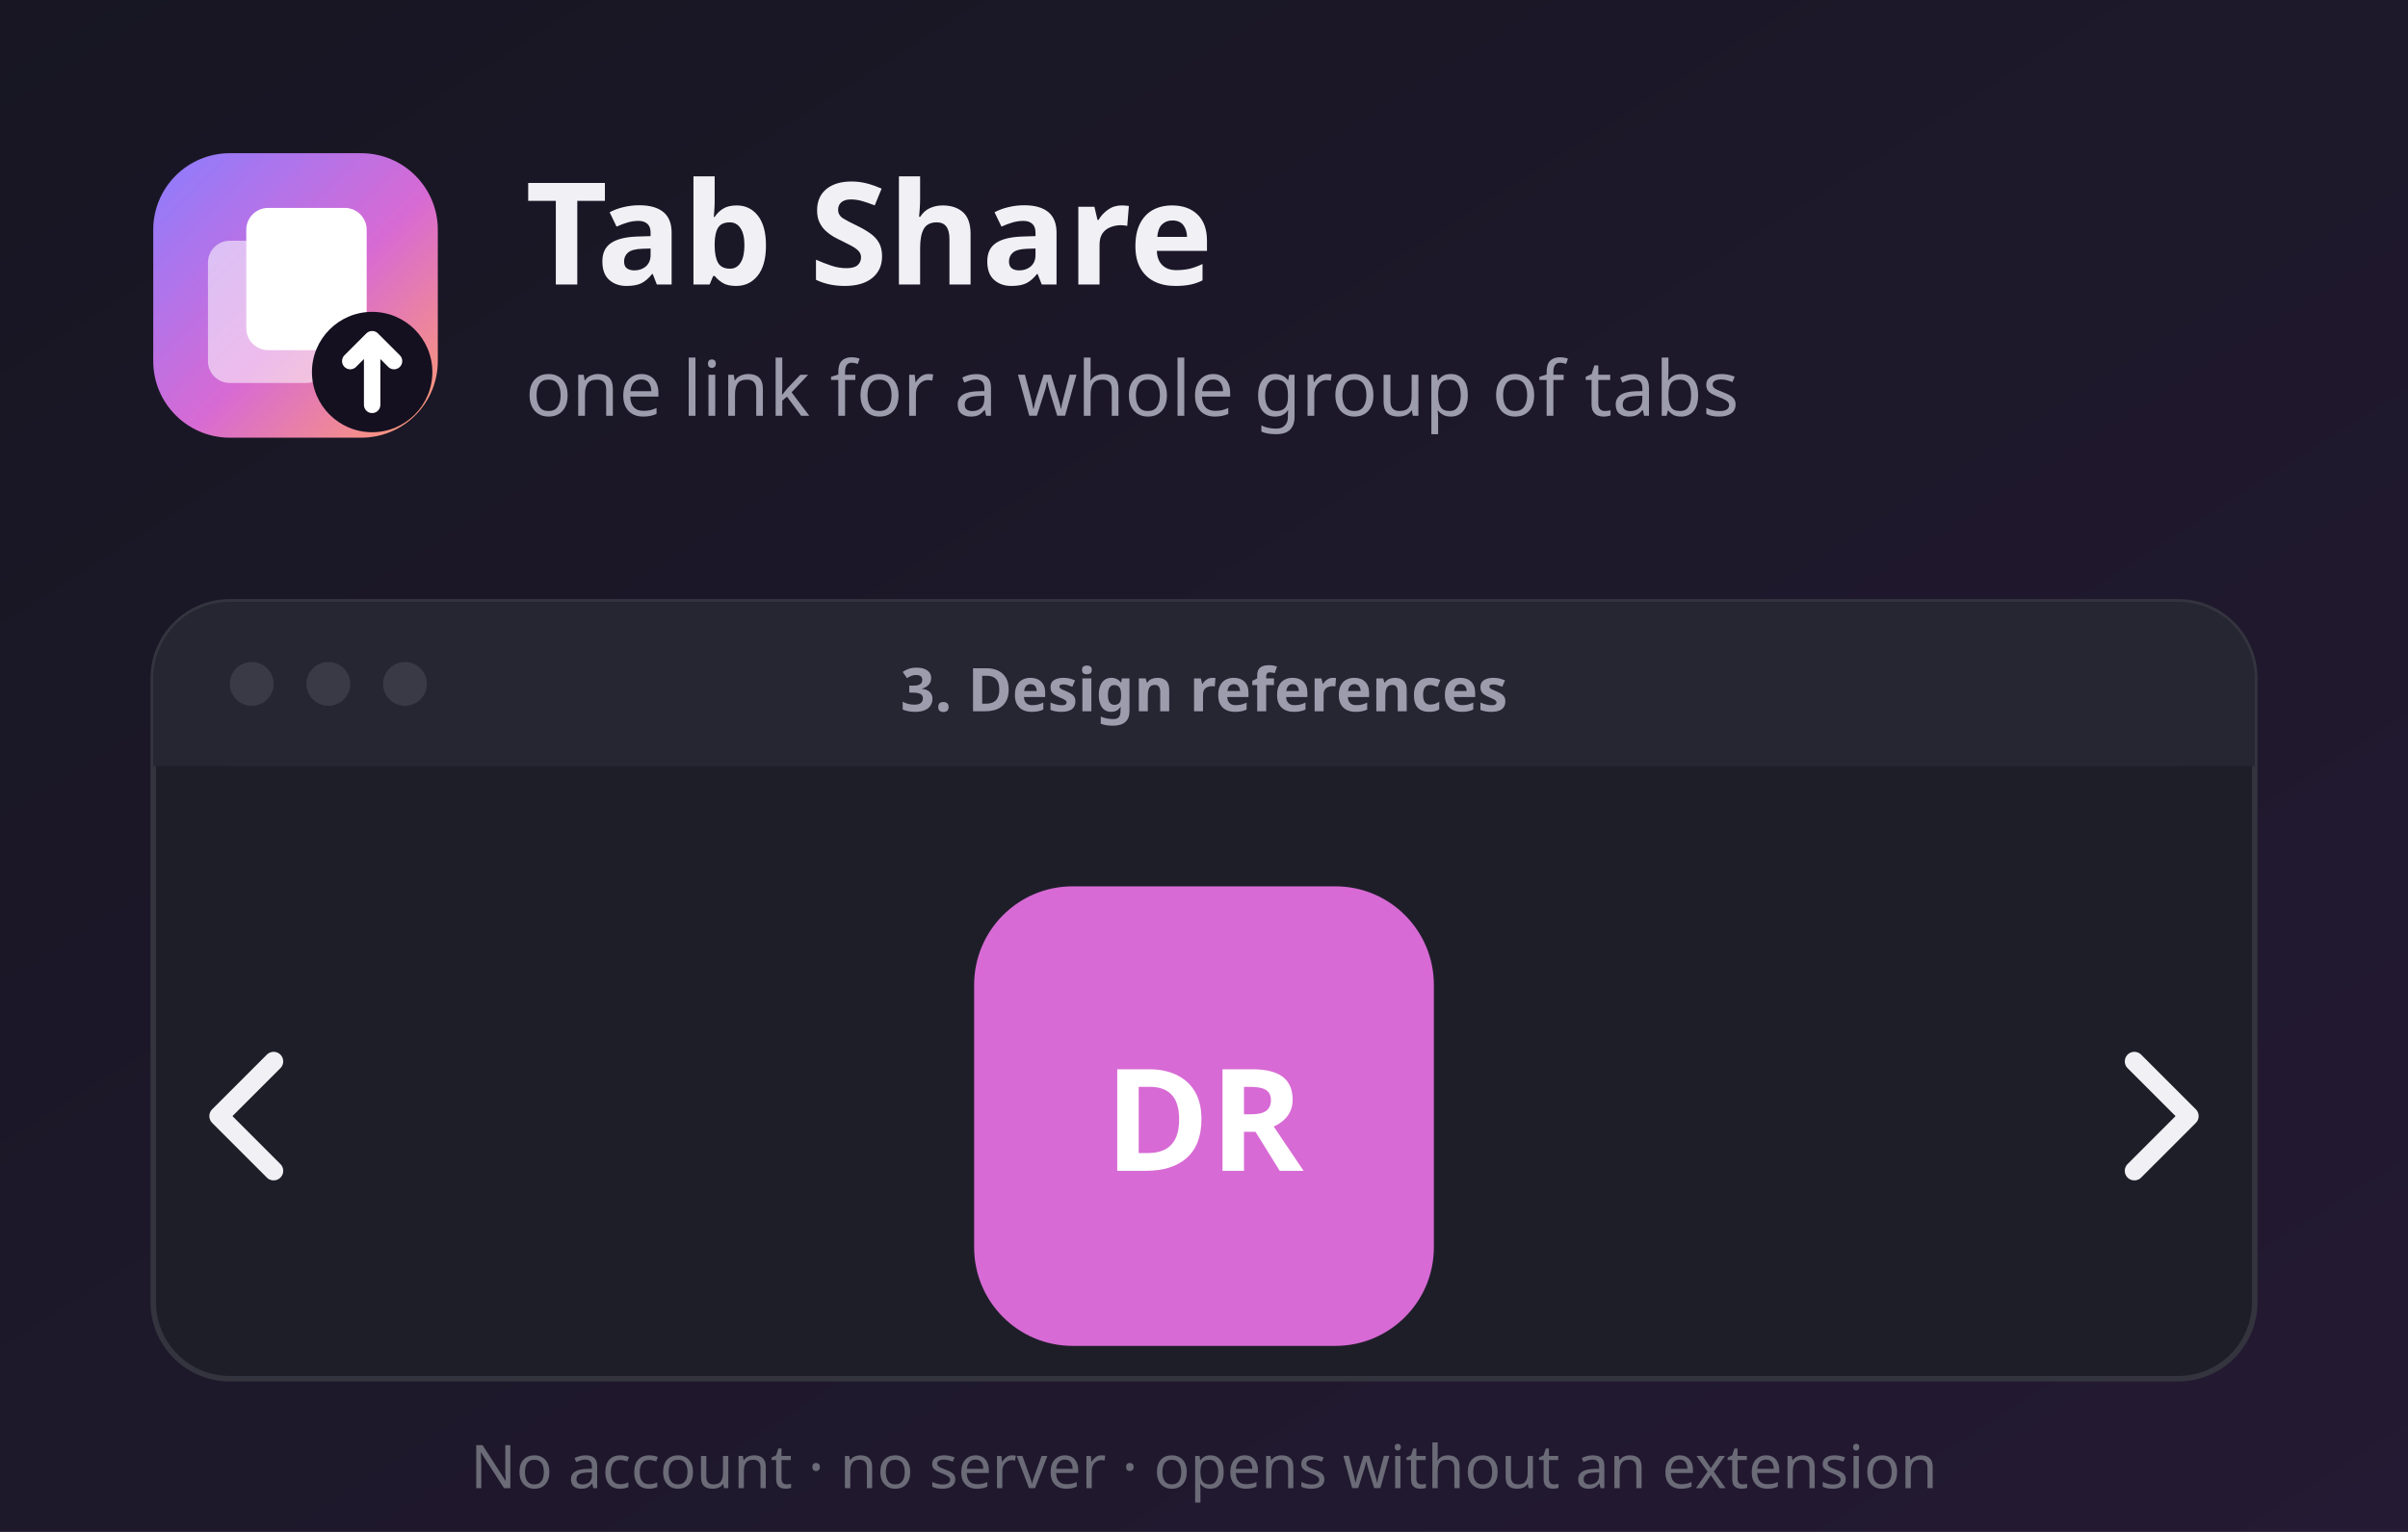
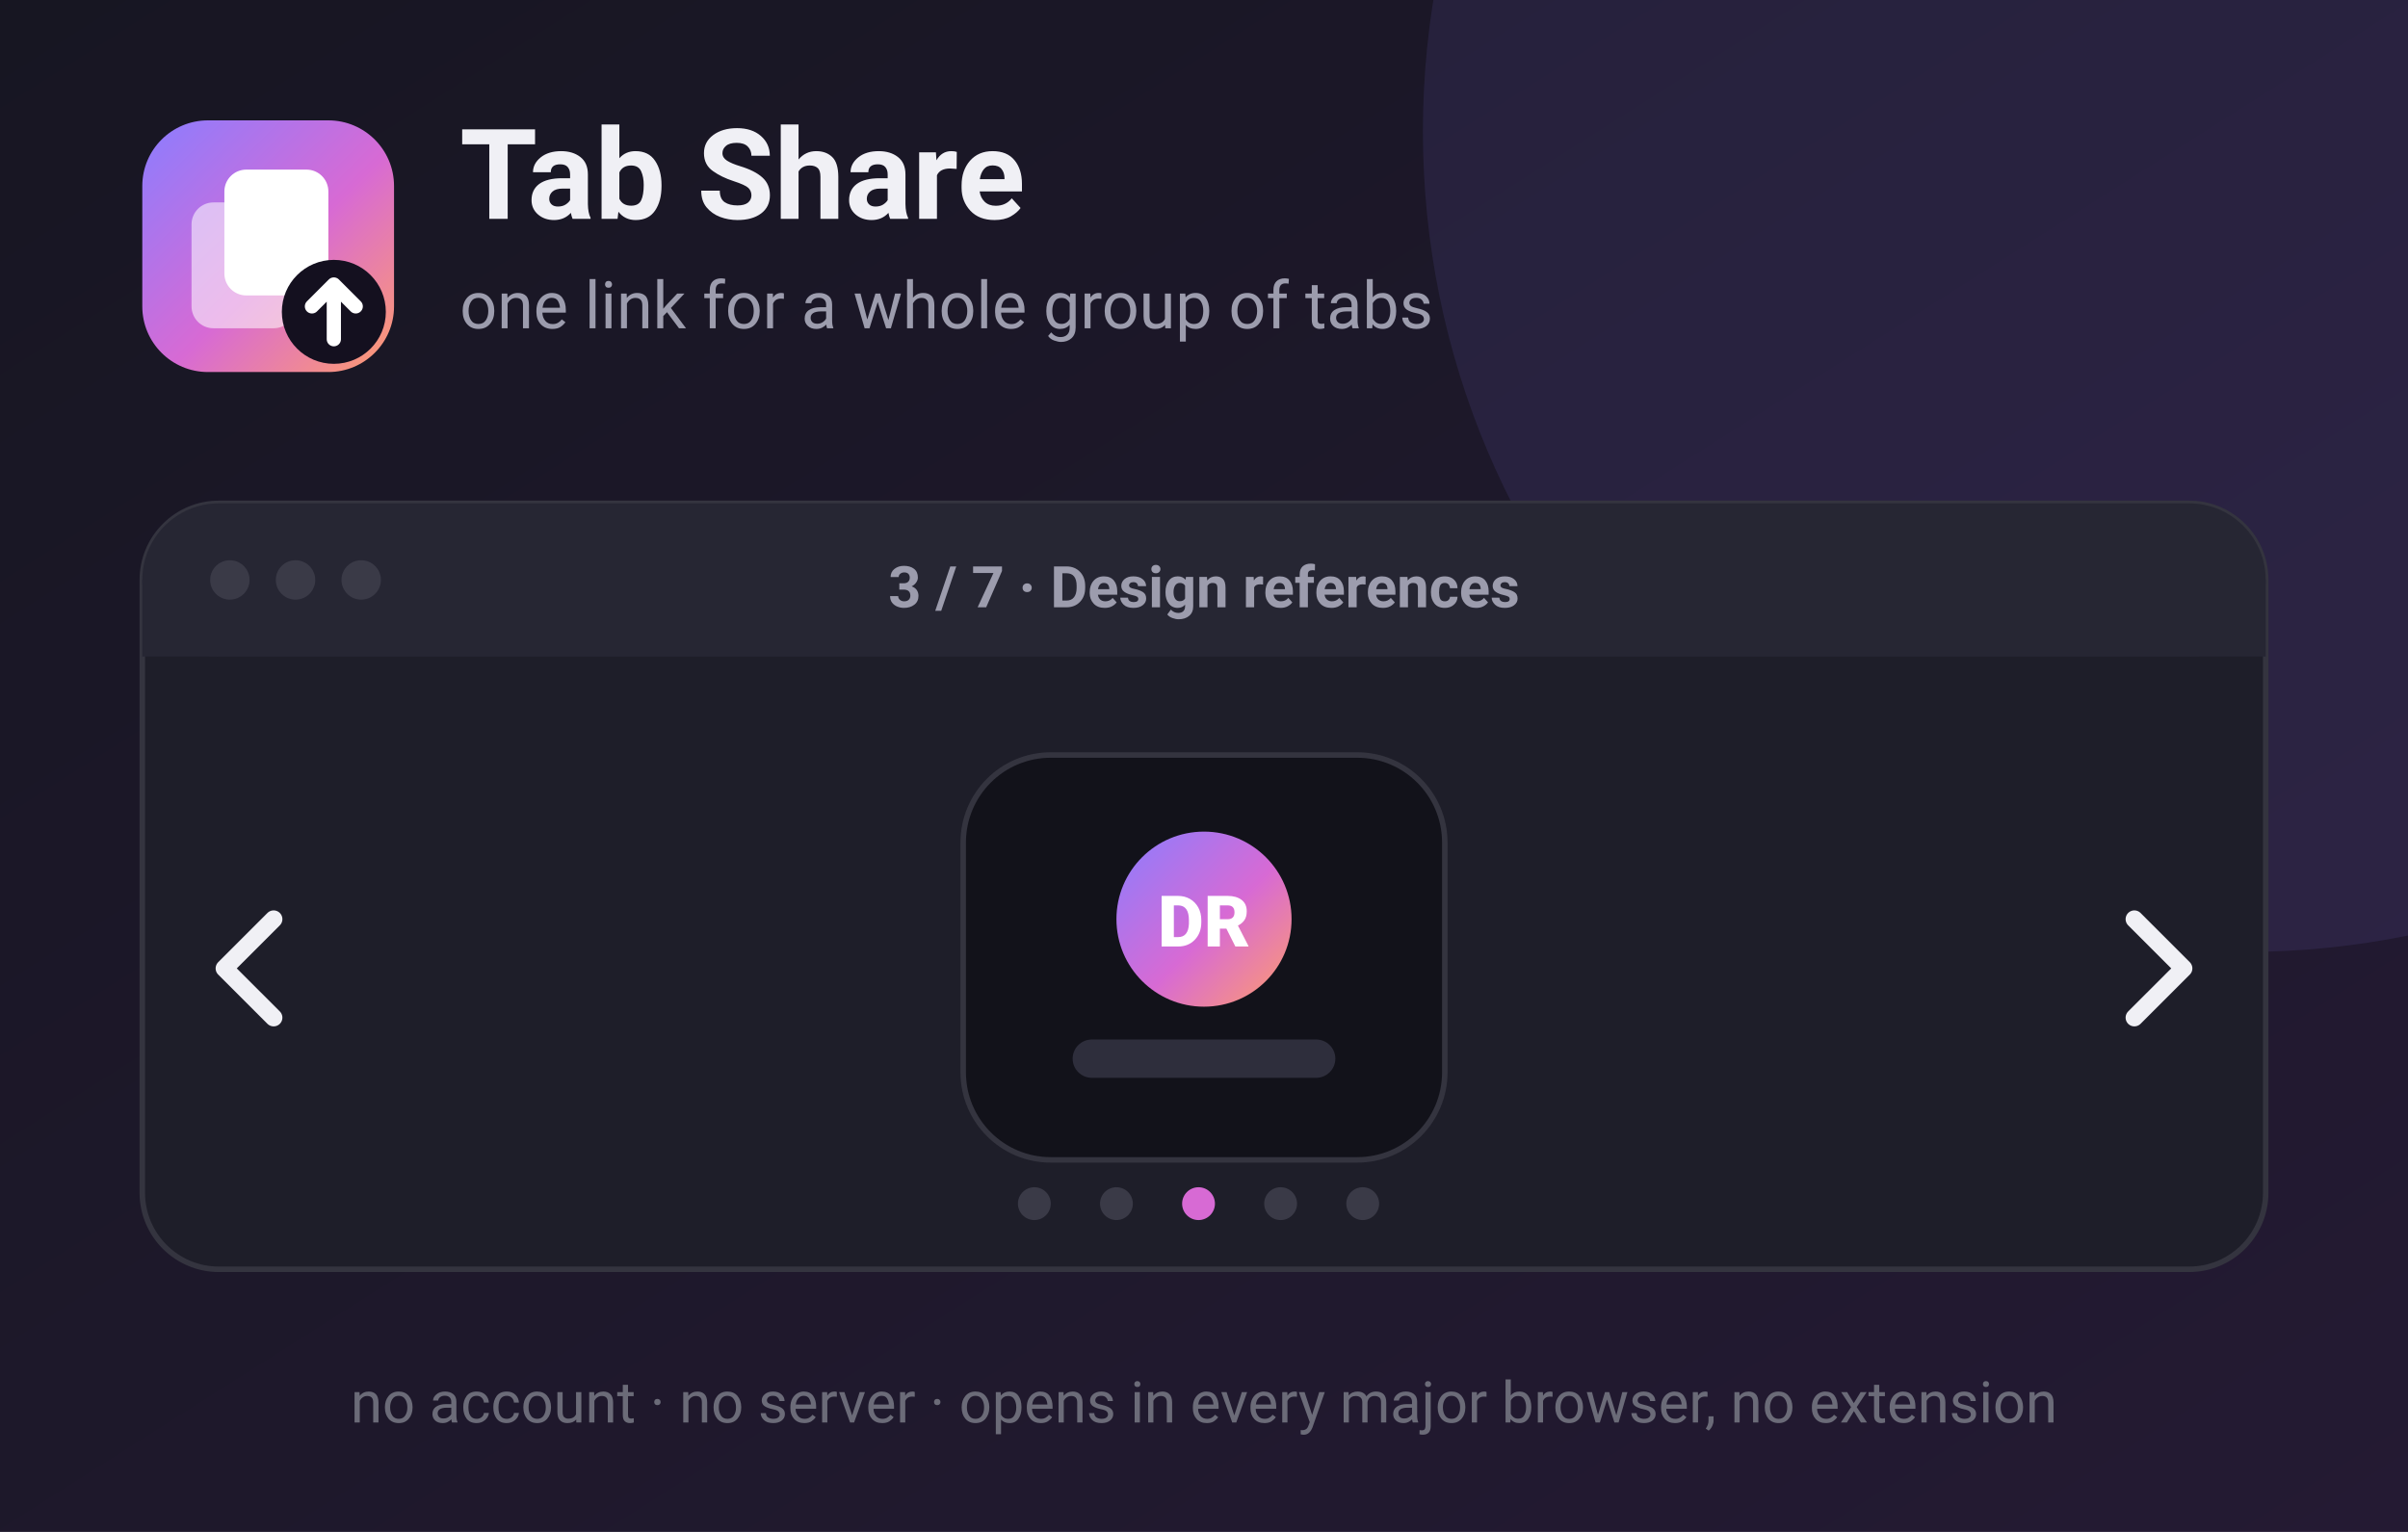
- <svg xmlns="http://www.w3.org/2000/svg" width="440" height="280" viewBox="0 0 440 280">
+ <svg xmlns="http://www.w3.org/2000/svg" width="440" height="280" viewBox="0 0 440 280" font-family="system-ui, -apple-system, 'Segoe UI', Roboto, Helvetica, Arial, sans-serif">
  <defs>
    <linearGradient id="bg" x1="0" y1="0" x2="1" y2="1">
      <stop offset="0" stop-color="#171622" />
      <stop offset="1" stop-color="#241a33" />
    </linearGradient>
    <linearGradient id="mark" x1="0" y1="0" x2="1" y2="1">
      <stop offset="0" stop-color="#8b7dff" />
      <stop offset="0.55" stop-color="#d76ad4" />
      <stop offset="1" stop-color="#ff9d6c" />
    </linearGradient>
  </defs>
  <rect width="440" height="280" fill="url(#bg)" />
-   <g transform="translate(28,28)">
-     <rect width="52" height="52" rx="14" fill="url(#mark)" />
-     <rect x="10" y="16" width="22" height="26" rx="4" fill="#ffffff" fill-opacity="0.55" />
-     <rect x="17" y="10" width="22" height="26" rx="4" fill="#ffffff" />
-     <circle cx="40" cy="40" r="11" fill="#14101f" />
-     <path d="M40 34 v12 M40 34 l-4 4 M40 34 l4 4" fill="none" stroke="#fff" stroke-width="3" stroke-linecap="round" stroke-linejoin="round" />
+   <circle cx="410" cy="24" r="150" fill="#8b7dff" opacity="0.10" />
+   <g transform="translate(26,22)">
+     <rect width="46" height="46" rx="12" fill="url(#mark)" />
+     <rect x="9" y="15" width="19" height="23" rx="4" fill="#ffffff" fill-opacity="0.55" />
+     <rect x="15" y="9" width="19" height="23" rx="4" fill="#ffffff" />
+     <circle cx="35" cy="35" r="9.5" fill="#14101f" />
+     <path d="M35 30 v10 M35 30 l-4 4 M35 30 l4 4" fill="none" stroke="#fff" stroke-width="2.6" stroke-linecap="round" stroke-linejoin="round" />
  </g>
-   <text x="96" y="52" fill="#f0f0f5" font-family="system-ui, sans-serif" font-size="26" font-weight="700">Tab Share</text>
-   <text x="96" y="76" fill="#9c9cad" font-family="system-ui, sans-serif" font-size="14">one link for a whole group of tabs</text>
-   <g transform="translate(28,110)">
-     <rect width="384" height="142" rx="14" fill="#1e1e29" stroke="#34343f" />
-     <rect width="384" height="30" rx="14" fill="#262633" />
-     <rect y="16" width="384" height="14" fill="#262633" />
-     <circle cx="18" cy="15" r="4" fill="#3a3a47" />
-     <circle cx="32" cy="15" r="4" fill="#3a3a47" />
-     <circle cx="46" cy="15" r="4" fill="#3a3a47" />
-     <text x="192" y="20" text-anchor="middle" fill="#9c9cad" font-family="system-ui, sans-serif" font-size="11" font-weight="600">3. Design references</text>
-     <g transform="translate(150,52)">
-       <rect width="84" height="84" rx="18" fill="#d76ad4" />
-       <text x="42" y="52" text-anchor="middle" fill="#fff" font-family="system-ui, sans-serif" font-size="26" font-weight="800">DR</text>
+   <text x="84" y="40" fill="#f0f0f5" font-size="23" font-weight="700">Tab Share</text>
+   <text x="84" y="60" fill="#9c9cad" font-size="12">one link for a whole group of tabs</text>
+   <g transform="translate(26,92)">
+     <rect width="388" height="140" rx="14" fill="#1e1e29" stroke="#34343f" />
+     <rect width="388" height="28" rx="14" fill="#262633" />
+     <rect y="14" width="388" height="14" fill="#262633" />
+     <circle cx="16" cy="14" r="3.6" fill="#3a3a47" />
+     <circle cx="28" cy="14" r="3.6" fill="#3a3a47" />
+     <circle cx="40" cy="14" r="3.6" fill="#3a3a47" />
+     <text x="194" y="19" text-anchor="middle" fill="#9c9cad" font-size="10.5" font-weight="600">3 / 7 · Design references</text>
+     <g transform="translate(150,46)">
+       <rect width="88" height="74" rx="16" fill="#12121a" stroke="#34343f" />
+       <circle cx="44" cy="30" r="16" fill="url(#mark)" />
+       <text x="44" y="35" text-anchor="middle" fill="#fff" font-size="13" font-weight="800">DR</text>
+       <rect x="20" y="52" width="48" height="7" rx="3.5" fill="#2e2e3c" />
    </g>
-     <path d="M22 84 l-10 10 10 10" fill="none" stroke="#f0f0f5" stroke-width="3.5" stroke-linecap="round" stroke-linejoin="round" />
-     <path d="M362 84 l10 10 -10 10" fill="none" stroke="#f0f0f5" stroke-width="3.5" stroke-linecap="round" stroke-linejoin="round" />
+     <path d="M24 76 l-9 9 9 9" fill="none" stroke="#f0f0f5" stroke-width="3.2" stroke-linecap="round" stroke-linejoin="round" />
+     <path d="M364 76 l9 9 -9 9" fill="none" stroke="#f0f0f5" stroke-width="3.2" stroke-linecap="round" stroke-linejoin="round" />
+     <g transform="translate(163,128)" fill="#3a3a47">
+       <circle cx="0" cy="0" r="3" />
+       <circle cx="15" cy="0" r="3" />
+       <circle cx="30" cy="0" r="3" fill="#d76ad4" />
+       <circle cx="45" cy="0" r="3" />
+       <circle cx="60" cy="0" r="3" />
+     </g>
  </g>
-   <text x="220" y="272" text-anchor="middle" fill="#6b6b78" font-family="system-ui, sans-serif" font-size="11">No account · no server · opens without an extension</text>
+   <text x="220" y="260" text-anchor="middle" fill="#6b6b78" font-size="10.5">no account · no server · opens in every major browser, no extension</text>
</svg>
